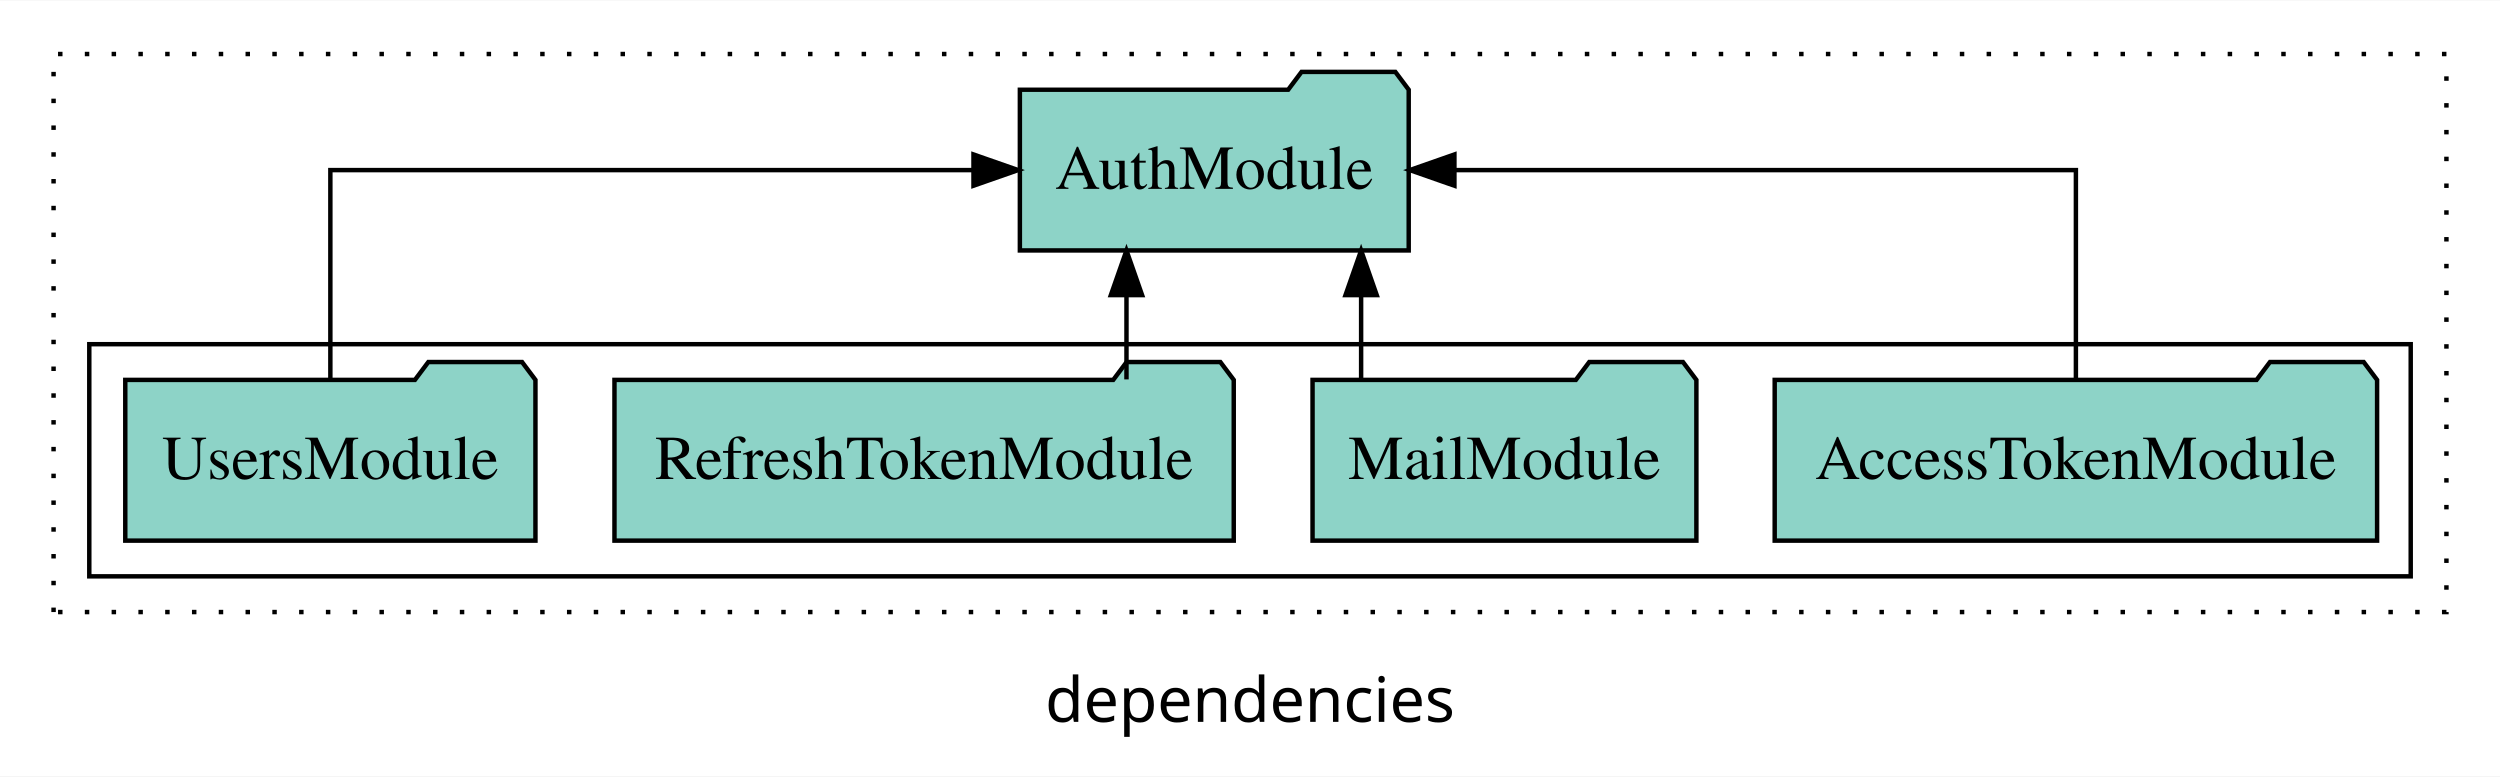
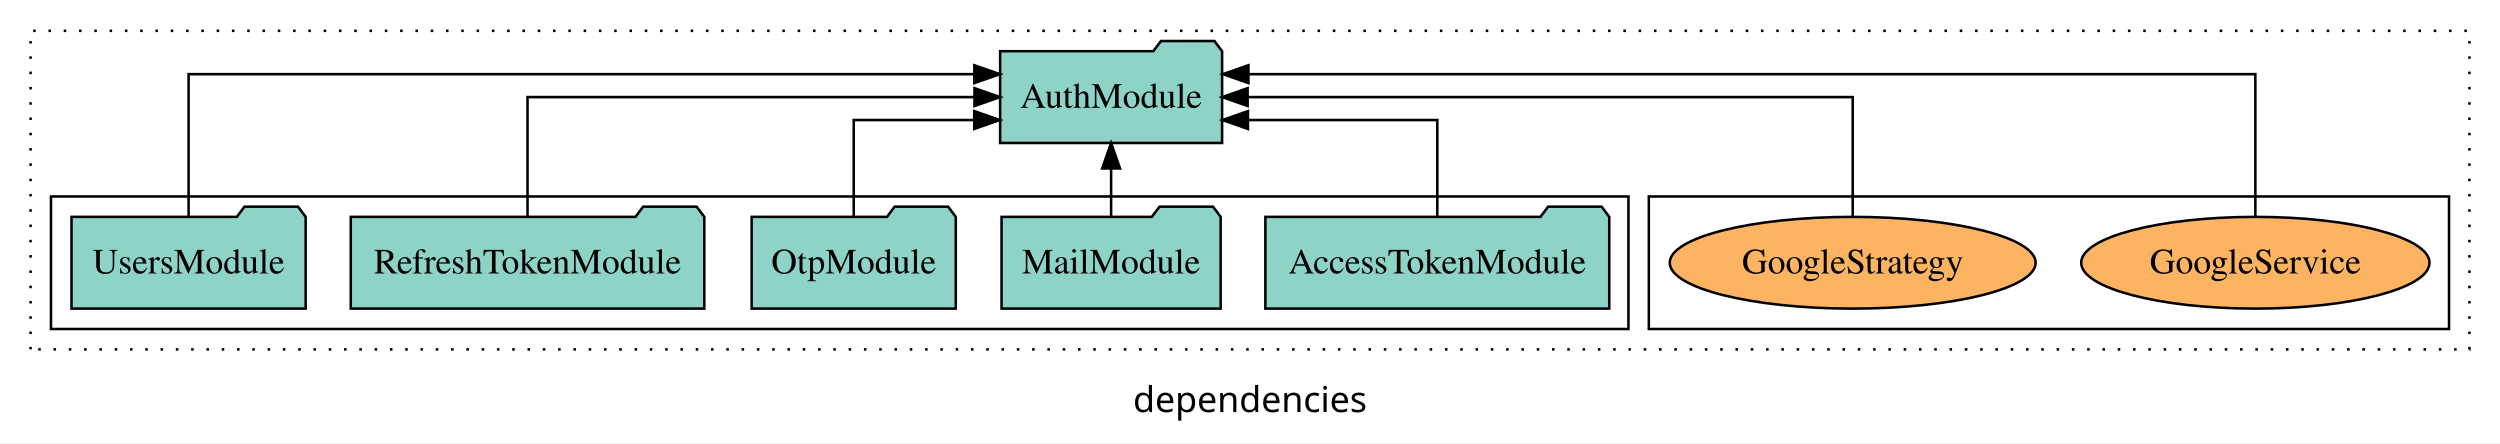
- <svg xmlns="http://www.w3.org/2000/svg" width="560pt" height="174pt" viewBox="0.00 0.00 560.00 173.80">
+ <svg xmlns="http://www.w3.org/2000/svg" width="981pt" height="174pt" viewBox="0.00 0.00 981.00 173.80">
  <g id="graph0" class="graph" transform="scale(1 1) rotate(0) translate(4 169.8)">
-     <polygon fill="white" stroke="transparent" points="-4,4 -4,-169.8 556,-169.8 556,4 -4,4" />
-     <text text-anchor="middle" x="276" y="-8.2" font-family="sans-serif" font-size="14.00">dependencies</text>
+     <polygon fill="white" stroke="transparent" points="-4,4 -4,-169.8 977,-169.8 977,4 -4,4" />
+     <text text-anchor="middle" x="486.5" y="-8.2" font-family="sans-serif" font-size="14.00">dependencies</text>
    <g id="clust1" class="cluster">
-       <polygon fill="none" stroke="black" stroke-dasharray="1,5" points="8,-32.8 8,-157.8 544,-157.8 544,-32.8 8,-32.8" />
+       <polygon fill="none" stroke="black" stroke-dasharray="1,5" points="8,-32.8 8,-157.8 965,-157.8 965,-32.8 8,-32.8" />
+     </g>
+     <g id="clust6" class="cluster">
+       <polygon fill="none" stroke="black" points="643,-40.8 643,-92.8 957,-92.8 957,-40.8 643,-40.8" />
    </g>
    <g id="clust3" class="cluster">
-       <polygon fill="none" stroke="black" points="16,-40.8 16,-92.8 536,-92.8 536,-40.8 16,-40.8" />
+       <polygon fill="none" stroke="black" points="16,-40.8 16,-92.8 635,-92.8 635,-40.8 16,-40.8" />
    </g>
    <g id="node1" class="node">
-       <polygon fill="#8dd3c7" stroke="black" points="528.47,-84.8 525.47,-88.8 504.47,-88.8 501.47,-84.8 393.53,-84.8 393.53,-48.8 528.47,-48.8 528.47,-84.8" />
-       <text text-anchor="middle" x="461" y="-62.6" font-family="Times,serif" font-size="14.00">AccessTokenModule</text>
+       <polygon fill="#8dd3c7" stroke="black" points="627.47,-84.8 624.47,-88.8 603.47,-88.8 600.47,-84.8 492.53,-84.8 492.53,-48.8 627.47,-48.8 627.47,-84.8" />
+       <text text-anchor="middle" x="560" y="-62.6" font-family="Times,serif" font-size="14.00">AccessTokenModule</text>
    </g>
-     <g id="node5" class="node">
-       <polygon fill="#8dd3c7" stroke="black" points="311.55,-149.8 308.55,-153.8 287.55,-153.8 284.55,-149.8 224.45,-149.8 224.45,-113.8 311.55,-113.8 311.55,-149.8" />
-       <text text-anchor="middle" x="268" y="-127.6" font-family="Times,serif" font-size="14.00">AuthModule</text>
+     <g id="node6" class="node">
+       <polygon fill="#8dd3c7" stroke="black" points="475.55,-149.8 472.55,-153.8 451.55,-153.8 448.55,-149.8 388.45,-149.8 388.45,-113.8 475.55,-113.8 475.55,-149.8" />
+       <text text-anchor="middle" x="432" y="-127.6" font-family="Times,serif" font-size="14.00">AuthModule</text>
    </g>
    <g id="edge1" class="edge">
-       <path fill="none" stroke="black" d="M461,-84.91C461,-104.14 461,-131.8 461,-131.8 461,-131.8 321.79,-131.8 321.79,-131.8" />
-       <polygon fill="black" stroke="black" points="321.79,-128.3 311.79,-131.8 321.79,-135.3 321.79,-128.3" />
+       <path fill="none" stroke="black" d="M560,-84.83C560,-101.2 560,-122.8 560,-122.8 560,-122.8 485.69,-122.8 485.69,-122.8" />
+       <polygon fill="black" stroke="black" points="485.69,-119.3 475.69,-122.8 485.69,-126.3 485.69,-119.3" />
    </g>
    <g id="node2" class="node">
-       <polygon fill="#8dd3c7" stroke="black" points="375.99,-84.8 372.99,-88.8 351.99,-88.8 348.99,-84.8 290.01,-84.8 290.01,-48.8 375.99,-48.8 375.99,-84.8" />
-       <text text-anchor="middle" x="333" y="-62.6" font-family="Times,serif" font-size="14.00">MailModule</text>
+       <polygon fill="#8dd3c7" stroke="black" points="474.99,-84.8 471.99,-88.8 450.99,-88.8 447.99,-84.8 389.01,-84.8 389.01,-48.8 474.99,-48.8 474.99,-84.8" />
+       <text text-anchor="middle" x="432" y="-62.6" font-family="Times,serif" font-size="14.00">MailModule</text>
    </g>
    <g id="edge2" class="edge">
-       <path fill="none" stroke="black" d="M300.89,-84.91C300.89,-84.91 300.89,-103.79 300.89,-103.79" />
-       <polygon fill="black" stroke="black" points="297.39,-103.79 300.89,-113.79 304.39,-103.79 297.39,-103.79" />
+       <path fill="none" stroke="black" d="M432,-84.91C432,-84.91 432,-103.79 432,-103.79" />
+       <polygon fill="black" stroke="black" points="428.5,-103.79 432,-113.79 435.5,-103.79 428.5,-103.79" />
    </g>
    <g id="node3" class="node">
+       <polygon fill="#8dd3c7" stroke="black" points="371.05,-84.8 368.05,-88.8 347.05,-88.8 344.05,-84.8 290.95,-84.8 290.95,-48.8 371.05,-48.8 371.05,-84.8" />
+       <text text-anchor="middle" x="331" y="-62.6" font-family="Times,serif" font-size="14.00">OtpModule</text>
+     </g>
+     <g id="edge3" class="edge">
+       <path fill="none" stroke="black" d="M331,-84.83C331,-101.2 331,-122.8 331,-122.8 331,-122.8 378.29,-122.8 378.29,-122.8" />
+       <polygon fill="black" stroke="black" points="378.29,-126.3 388.29,-122.8 378.29,-119.3 378.29,-126.3" />
+     </g>
+     <g id="node4" class="node">
      <polygon fill="#8dd3c7" stroke="black" points="272.36,-84.8 269.36,-88.8 248.36,-88.8 245.36,-84.8 133.64,-84.8 133.64,-48.8 272.36,-48.8 272.36,-84.8" />
      <text text-anchor="middle" x="203" y="-62.6" font-family="Times,serif" font-size="14.00">RefreshTokenModule</text>
    </g>
-     <g id="edge3" class="edge">
-       <path fill="none" stroke="black" d="M248.33,-84.91C248.33,-84.91 248.33,-103.79 248.33,-103.79" />
-       <polygon fill="black" stroke="black" points="244.83,-103.79 248.33,-113.79 251.83,-103.79 244.83,-103.79" />
+     <g id="edge4" class="edge">
+       <path fill="none" stroke="black" d="M203,-84.91C203,-104.14 203,-131.8 203,-131.8 203,-131.8 378.39,-131.8 378.39,-131.8" />
+       <polygon fill="black" stroke="black" points="378.39,-135.3 388.39,-131.8 378.39,-128.3 378.39,-135.3" />
    </g>
-     <g id="node4" class="node">
+     <g id="node5" class="node">
      <polygon fill="#8dd3c7" stroke="black" points="115.94,-84.8 112.94,-88.8 91.94,-88.8 88.94,-84.8 24.06,-84.8 24.06,-48.8 115.94,-48.8 115.94,-84.8" />
      <text text-anchor="middle" x="70" y="-62.6" font-family="Times,serif" font-size="14.00">UsersModule</text>
    </g>
-     <g id="edge4" class="edge">
-       <path fill="none" stroke="black" d="M70,-84.91C70,-104.14 70,-131.8 70,-131.8 70,-131.8 214.06,-131.8 214.06,-131.8" />
-       <polygon fill="black" stroke="black" points="214.06,-135.3 224.06,-131.8 214.06,-128.3 214.06,-135.3" />
+     <g id="edge5" class="edge">
+       <path fill="none" stroke="black" d="M70,-85.09C70,-107.01 70,-140.8 70,-140.8 70,-140.8 378.33,-140.8 378.33,-140.8" />
+       <polygon fill="black" stroke="black" points="378.33,-144.3 388.33,-140.8 378.33,-137.3 378.33,-144.3" />
+     </g>
+     <g id="node7" class="node">
+       <ellipse fill="#fdb462" stroke="black" cx="881" cy="-66.8" rx="68.34" ry="18" />
+       <text text-anchor="middle" x="881" y="-62.6" font-family="Times,serif" font-size="14.00">GoogleService</text>
+     </g>
+     <g id="edge6" class="edge">
+       <path fill="none" stroke="black" d="M881,-85.09C881,-107.01 881,-140.8 881,-140.8 881,-140.8 485.87,-140.8 485.87,-140.8" />
+       <polygon fill="black" stroke="black" points="485.87,-137.3 475.87,-140.8 485.87,-144.3 485.87,-137.3" />
+     </g>
+     <g id="node8" class="node">
+       <ellipse fill="#fdb462" stroke="black" cx="723" cy="-66.8" rx="71.79" ry="18" />
+       <text text-anchor="middle" x="723" y="-62.6" font-family="Times,serif" font-size="14.00">GoogleStrategy</text>
+     </g>
+     <g id="edge7" class="edge">
+       <path fill="none" stroke="black" d="M723,-84.91C723,-104.14 723,-131.8 723,-131.8 723,-131.8 485.57,-131.8 485.57,-131.8" />
+       <polygon fill="black" stroke="black" points="485.57,-128.3 475.57,-131.8 485.57,-135.3 485.57,-128.3" />
    </g>
  </g>
</svg>
